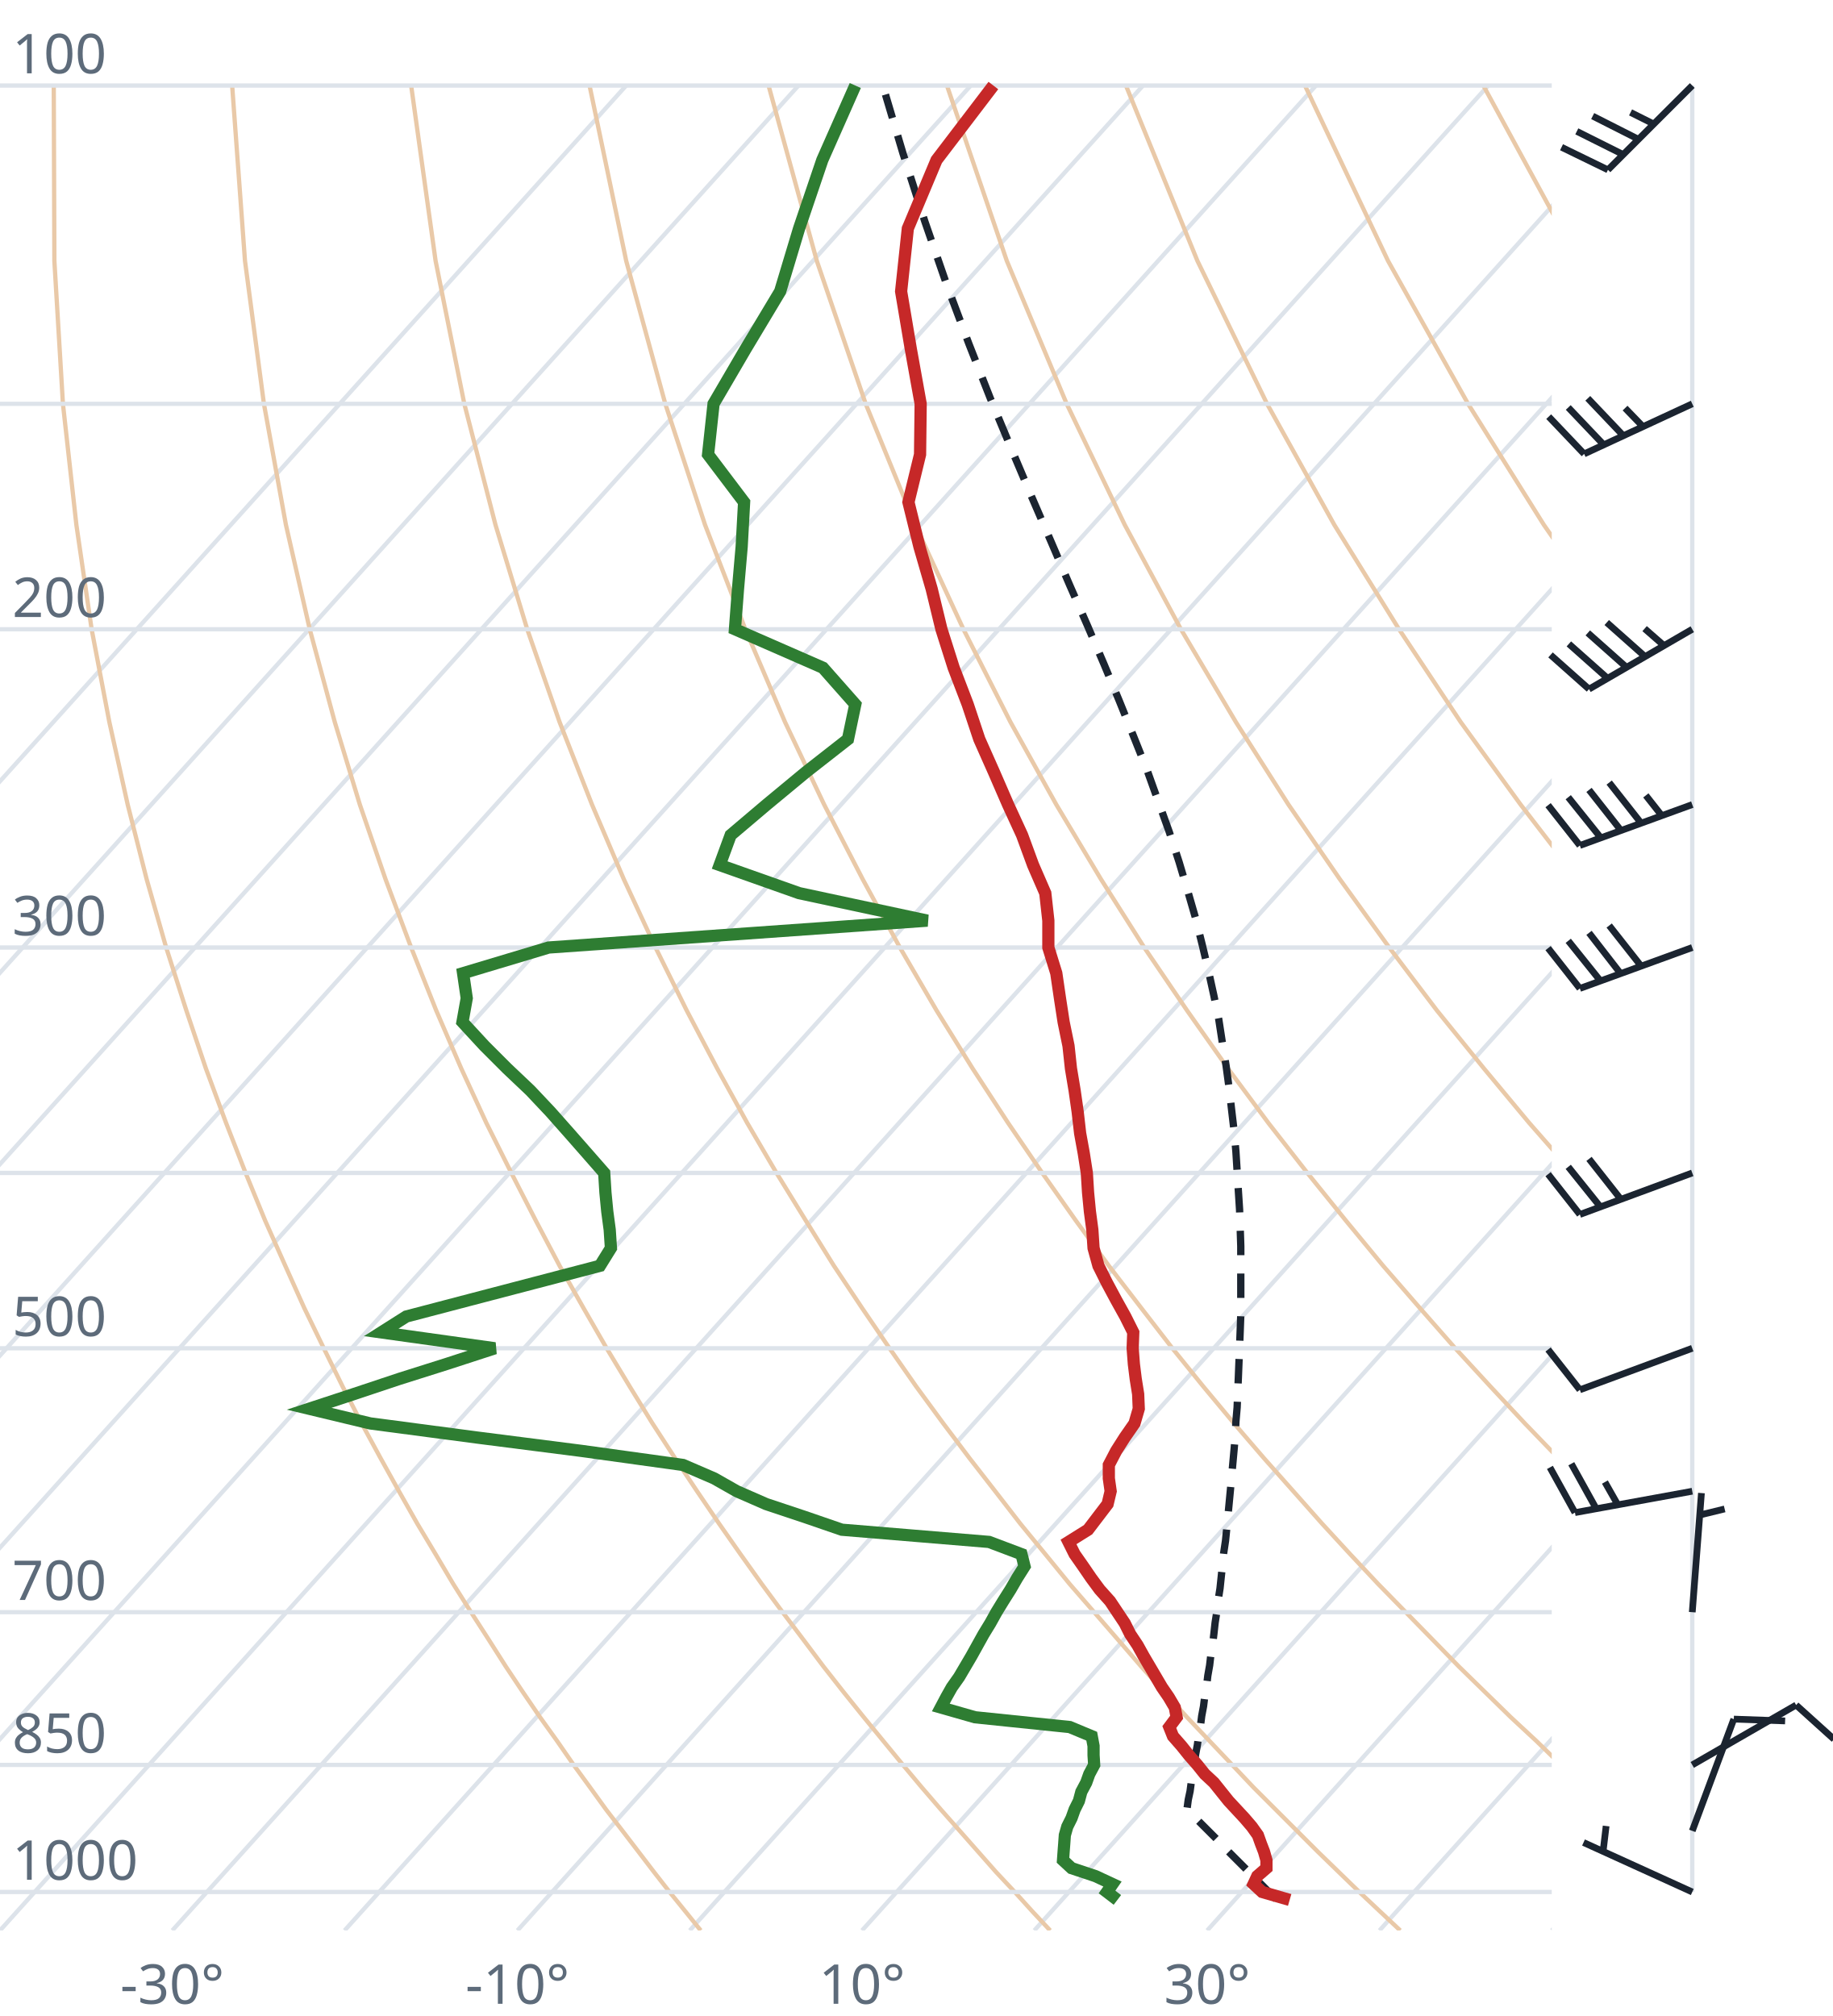
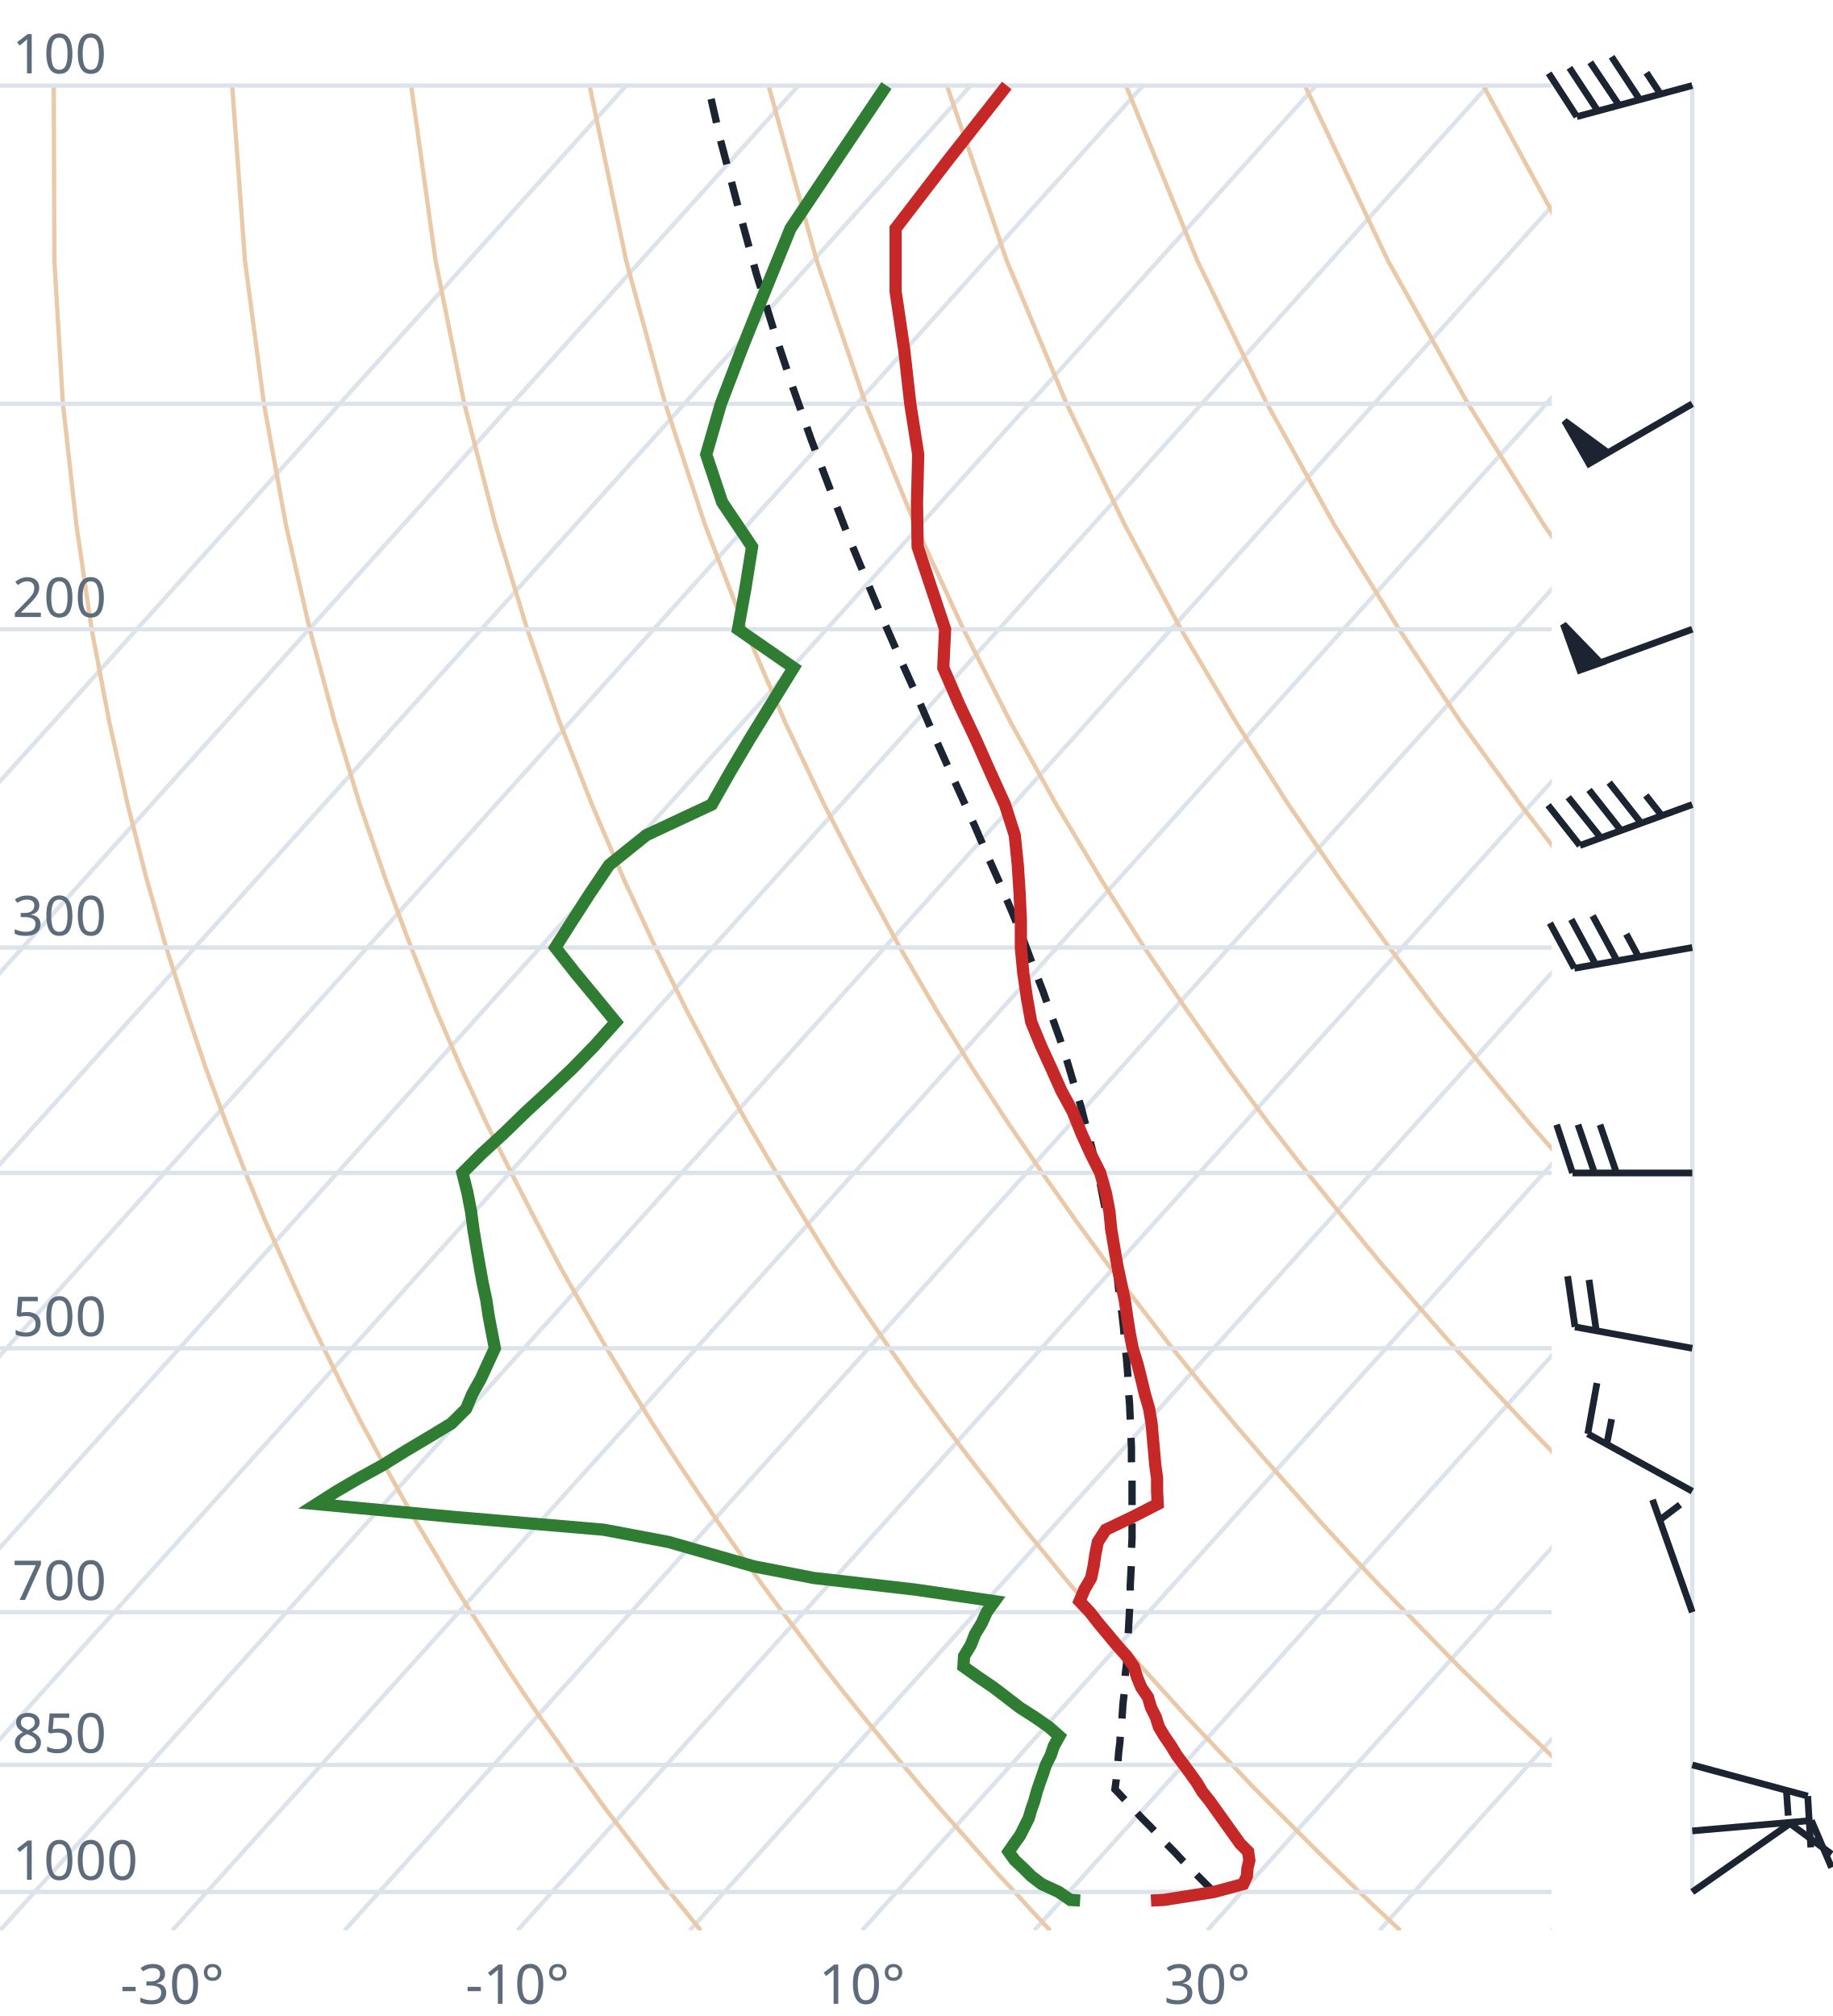
<svg xmlns="http://www.w3.org/2000/svg" viewBox="0 0 300 330" font-family="system-ui,sans-serif" font-size="9">
  <style>.g{stroke:#dde3ea;stroke-width:.7;fill:none}.ad{stroke:#e9c9a8;stroke-width:.7;fill:none}.t{stroke:#c62828;stroke-width:2;fill:none}.d{stroke:#2e7d32;stroke-width:2;fill:none}.pc{stroke:#1b2430;stroke-width:1.2;stroke-dasharray:4 3;fill:none}.barb{stroke:#1b2430;stroke-width:1.1;fill:#1b2430}text{fill:#5d6b7a}</style>
  <clipPath id="c">
    <rect x="0" y="0" width="254" height="316.0" />
  </clipPath>
  <g clip-path="url(#c)">
    <line class="g" x1="-169.3" y1="316.0" x2="102.5" y2="14.0" />
    <line class="g" x1="-141.1" y1="316.0" x2="130.7" y2="14.0" />
    <line class="g" x1="-112.9" y1="316.0" x2="158.9" y2="14.0" />
    <line class="g" x1="-84.7" y1="316.0" x2="187.1" y2="14.0" />
    <line class="g" x1="-56.4" y1="316.0" x2="215.4" y2="14.0" />
    <line class="g" x1="-28.2" y1="316.0" x2="243.6" y2="14.0" />
    <line class="g" x1="0.0" y1="316.0" x2="271.8" y2="14.0" />
    <line class="g" x1="28.2" y1="316.0" x2="300.0" y2="14.0" />
    <line class="g" x1="56.4" y1="316.0" x2="328.2" y2="14.0" />
    <line class="g" x1="84.7" y1="316.0" x2="356.5" y2="14.0" />
    <line class="g" x1="112.9" y1="316.0" x2="384.7" y2="14.0" />
    <line class="g" x1="141.1" y1="316.0" x2="412.9" y2="14.0" />
    <line class="g" x1="169.3" y1="316.0" x2="441.1" y2="14.0" />
    <line class="g" x1="197.6" y1="316.0" x2="469.4" y2="14.0" />
    <line class="g" x1="225.8" y1="316.0" x2="497.6" y2="14.0" />
    <line class="g" x1="254.0" y1="316.0" x2="525.8" y2="14.0" />
    <path class="ad" d="M114.7,316.0L112.2,312.9L109.6,309.7L107.1,306.5L104.5,303.1L101.9,299.7L99.2,296.2L96.6,292.6L93.9,288.9L91.2,285.0L88.4,281.1L85.6,277.0L82.8,272.8L80.0,268.4L77.1,263.9L74.2,259.3L71.3,254.4L68.3,249.4L65.3,244.1L62.3,238.7L59.2,233.0L56.1,227.0L53.0,220.7L49.8,214.1L46.7,207.2L43.4,199.8L40.2,192.0L37.0,183.8L33.7,174.9L30.5,165.4L27.2,155.1L24.0,143.9L20.9,131.7L17.9,118.2L15.0,103.0L12.5,85.9L10.3,66.1L8.9,42.7L8.8,14.0" />
    <path class="ad" d="M171.9,316.0L169.0,312.9L166.1,309.7L163.1,306.5L160.1,303.1L157.1,299.7L154.0,296.2L150.9,292.6L147.8,288.9L144.6,285.0L141.4,281.1L138.1,277.0L134.8,272.8L131.5,268.4L128.1,263.9L124.7,259.3L121.2,254.4L117.7,249.4L114.1,244.1L110.5,238.7L106.8,233.0L103.1,227.0L99.3,220.7L95.5,214.1L91.6,207.2L87.7,199.8L83.7,192.0L79.6,183.8L75.5,174.9L71.4,165.4L67.3,155.1L63.1,143.9L58.9,131.7L54.8,118.2L50.7,103.0L46.8,85.9L43.2,66.1L40.1,42.7L38.0,14.0" />
    <path class="ad" d="M229.2,316.0L225.9,312.9L222.5,309.7L219.2,306.5L215.7,303.1L212.3,299.7L208.8,296.2L205.2,292.6L201.7,288.9L198.0,285.0L194.3,281.1L190.6,277.0L186.8,272.8L183.0,268.4L179.1,263.9L175.1,259.3L171.1,254.4L167.0,249.4L162.9,244.1L158.7,238.7L154.4,233.0L150.0,227.0L145.6,220.7L141.1,214.1L136.5,207.2L131.9,199.8L127.1,192.0L122.3,183.8L117.4,174.9L112.4,165.4L107.3,155.1L102.1,143.9L96.9,131.7L91.6,118.2L86.3,103.0L81.1,85.9L76.0,66.1L71.3,42.7L67.3,14.0" />
    <path class="ad" d="M286.4,316.0L282.7,312.9L279.0,309.7L275.2,306.5L271.4,303.1L267.5,299.7L263.6,296.2L259.6,292.6L255.5,288.9L251.5,285.0L247.3,281.1L243.1,277.0L238.8,272.8L234.5,268.4L230.1,263.9L225.6,259.3L221.0,254.4L216.4,249.4L211.7,244.1L206.9,238.7L202.0,233.0L197.0,227.0L191.9,220.7L186.8,214.1L181.5,207.2L176.1,199.8L170.6,192.0L165.0,183.8L159.2,174.9L153.3,165.4L147.3,155.1L141.2,143.9L134.9,131.7L128.5,118.2L122.0,103.0L115.4,85.9L108.9,66.1L102.5,42.7L96.5,14.0" />
    <path class="ad" d="M343.6,316.0L339.5,312.9L335.4,309.7L331.2,306.5L327.0,303.1L322.7,299.7L318.3,296.2L313.9,292.6L309.4,288.9L304.9,285.0L300.3,281.1L295.6,277.0L290.8,272.8L286.0,268.4L281.0,263.9L276.0,259.3L270.9,254.4L265.7,249.4L260.5,244.1L255.1,238.7L249.6,233.0L244.0,227.0L238.2,220.7L232.4,214.1L226.4,207.2L220.3,199.8L214.0,192.0L207.6,183.8L201.0,174.9L194.3,165.4L187.3,155.1L180.2,143.9L172.9,131.7L165.4,118.2L157.7,103.0L149.8,85.9L141.7,66.1L133.7,42.7L125.8,14.0" />
    <path class="ad" d="M400.9,316.0L396.4,312.9L391.9,309.7L387.3,306.5L382.6,303.1L377.9,299.7L373.1,296.2L368.2,292.6L363.3,288.9L358.3,285.0L353.2,281.1L348.1,277.0L342.8,272.8L337.5,268.4L332.0,263.9L326.5,259.3L320.9,254.4L315.1,249.4L309.2,244.1L303.3,238.7L297.2,233.0L290.9,227.0L284.6,220.7L278.0,214.1L271.4,207.2L264.5,199.8L257.5,192.0L250.3,183.8L242.9,174.9L235.2,165.4L227.4,155.1L219.3,143.9L210.9,131.7L202.3,118.2L193.3,103.0L184.1,85.9L174.6,66.1L164.8,42.7L155.0,14.0" />
    <path class="ad" d="M458.1,316.0L453.2,312.9L448.3,309.7L443.3,306.5L438.2,303.1L433.1,299.7L427.9,296.2L422.6,292.6L417.2,288.9L411.7,285.0L406.2,281.1L400.5,277.0L394.8,272.8L389.0,268.4L383.0,263.9L376.9,259.3L370.8,254.4L364.5,249.4L358.0,244.1L351.5,238.7L344.8,233.0L337.9,227.0L330.9,220.7L323.7,214.1L316.3,207.2L308.7,199.8L300.9,192.0L292.9,183.8L284.7,174.9L276.2,165.4L267.4,155.1L258.3,143.9L248.9,131.7L239.1,118.2L229.0,103.0L218.4,85.9L207.4,66.1L196.0,42.7L184.3,14.0" />
    <path class="ad" d="M515.3,316.0L510.1,312.9L504.7,309.7L499.3,306.5L493.9,303.1L488.3,299.7L482.7,296.2L476.9,292.6L471.1,288.9L465.2,285.0L459.2,281.1L453.0,277.0L446.8,272.8L440.5,268.4L434.0,263.9L427.4,259.3L420.7,254.4L413.8,249.4L406.8,244.1L399.7,238.7L392.4,233.0L384.9,227.0L377.2,220.7L369.3,214.1L361.2,207.2L352.9,199.8L344.4,192.0L335.6,183.8L326.5,174.9L317.1,165.4L307.4,155.1L297.4,143.9L286.9,131.7L276.0,118.2L264.6,103.0L252.7,85.9L240.3,66.1L227.2,42.7L213.6,14.0" />
    <path class="ad" d="M572.6,316.0L566.9,312.9L561.2,309.7L555.4,306.5L549.5,303.1L543.5,299.7L537.4,296.2L531.3,292.6L525.0,288.9L518.6,285.0L512.1,281.1L505.5,277.0L498.8,272.8L491.9,268.4L485.0,263.9L477.9,259.3L470.6,254.4L463.2,249.4L455.6,244.1L447.9,238.7L439.9,233.0L431.8,227.0L423.5,220.7L415.0,214.1L406.2,207.2L397.2,199.8L387.9,192.0L378.3,183.8L368.4,174.9L358.1,165.4L347.5,155.1L336.4,143.9L324.9,131.7L312.9,118.2L300.3,103.0L287.1,85.9L273.1,66.1L258.4,42.7L242.8,14.0" />
    <path class="ad" d="M629.8,316.0L623.8,312.9L617.6,309.7L611.4,306.5L605.1,303.1L598.7,299.7L592.2,296.2L585.6,292.6L578.9,288.9L572.0,285.0L565.1,281.1L558.0,277.0L550.8,272.8L543.4,268.4L536.0,263.9L528.3,259.3L520.5,254.4L512.5,249.4L504.4,244.1L496.1,238.7L487.5,233.0L478.8,227.0L469.8,220.7L460.6,214.1L451.1,207.2L441.4,199.8L431.3,192.0L420.9,183.8L410.2,174.9L399.1,165.4L387.5,155.1L375.5,143.9L362.9,131.7L349.8,118.2L335.9,103.0L321.4,85.9L306.0,66.1L289.6,42.7L272.1,14.0" />
    <line class="g" x1="0" y1="309.7" x2="254" y2="309.7" />
    <line class="g" x1="0" y1="288.9" x2="254" y2="288.9" />
    <line class="g" x1="0" y1="263.9" x2="254" y2="263.9" />
    <line class="g" x1="0" y1="220.7" x2="254" y2="220.7" />
    <line class="g" x1="0" y1="192.0" x2="254" y2="192.0" />
    <line class="g" x1="0" y1="155.1" x2="254" y2="155.1" />
    <line class="g" x1="0" y1="103.0" x2="254" y2="103.0" />
    <line class="g" x1="0" y1="66.1" x2="254" y2="66.1" />
    <line class="g" x1="0" y1="14.0" x2="254" y2="14.0" />
-     <path class="pc" d="M208.9,310.9L207.6,309.6L206.3,308.3L205.0,307.0L203.7,305.7L202.4,304.4L201.0,303.0L199.7,301.6L198.4,300.3L197.0,298.9L195.6,297.5L194.3,296.1L194.3,296.1L194.5,294.6L194.8,293.2L195.0,291.7L195.3,290.2L195.5,288.7L195.7,287.2L196.0,285.6L196.2,284.1L196.5,282.5L196.7,280.9L197.0,279.3L197.2,277.7L197.5,276.0L197.7,274.3L198.0,272.6L198.2,270.9L198.5,269.1L198.7,267.4L198.9,265.6L199.2,263.7L199.4,261.9L199.7,260.0L199.9,258.1L200.1,256.2L200.3,254.2L200.6,252.2L200.8,250.2L201.0,248.1L201.2,246.0L201.4,243.9L201.6,241.7L201.8,239.5L202.0,237.3L202.2,235.0L202.3,232.7L202.5,230.4L202.6,227.9L202.7,225.5L202.8,223.0L202.9,220.5L203.0,217.9L203.1,215.2L203.1,212.5L203.1,209.7L203.1,206.9L203.1,204.0L203.0,201.0L202.9,198.0L202.7,194.9L202.5,191.7L202.3,188.5L202.0,185.1L201.6,181.7L201.2,178.2L200.7,174.5L200.1,170.8L199.5,166.9L198.7,163.0L197.8,158.9L196.8,154.7L195.7,150.3L194.4,145.8L193.0,141.1L191.4,136.2L189.6,131.2L187.7,125.9L185.5,120.4L183.2,114.7L180.7,108.7L178.0,102.4L175.1,95.8L172.1,88.8L168.9,81.4L165.6,73.6L162.1,65.2L158.6,56.3L155.0,46.7L151.4,36.3L147.8,25.1L144.5,14.0" />
-     <path class="t" d="M211.1,311.0L206.6,309.7L205.2,308.4L205.8,307.1L207.3,305.8L207.3,304.5L206.9,303.1L206.4,301.8L205.9,300.4L204.9,299.0L203.7,297.6L202.4,296.2L201.1,294.8L199.9,293.3L198.7,291.8L197.2,290.4L196.0,288.9L194.6,287.3L193.4,285.8L192.0,284.2L191.4,282.7L192.6,281.1L192.3,279.5L191.3,277.8L190.2,276.2L189.2,274.5L188.2,272.8L187.2,271.1L186.2,269.3L185.0,267.5L184.1,265.7L182.9,263.9L181.7,262.1L180.0,260.2L178.6,258.3L177.3,256.4L175.9,254.4L174.9,252.4L178.1,250.4L179.7,248.3L181.3,246.2L181.8,244.1L181.5,242.0L181.5,239.8L182.7,237.5L184.1,235.3L185.7,233.0L186.4,230.6L186.3,228.2L185.9,225.7L185.6,223.3L185.4,220.7L185.5,218.1L184.2,215.5L182.7,212.8L181.2,210.0L179.8,207.2L179.0,204.3L178.8,201.3L178.4,198.3L178.1,195.2L177.9,192.0L177.4,188.8L176.8,185.5L176.4,182.0L175.9,178.5L175.3,174.9L174.9,171.2L174.1,167.3L173.5,163.4L172.9,159.3L171.6,155.1L171.6,150.7L171.1,146.2L169.1,141.6L167.3,136.7L165.0,131.7L162.7,126.4L160.3,121.0L158.4,115.3L156.1,109.3L154.1,103.0L152.5,96.4L150.5,89.5L148.7,82.2L150.6,74.4L150.7,66.1L149.1,57.2L147.5,47.7L148.6,37.4L153.3,26.2L162.6,14.0" />
-     <path class="d" d="M182.9,311.0L181.2,309.7L182.1,308.4L179.3,307.1L175.4,305.8L174.0,304.5L174.1,303.1L174.2,301.8L174.3,300.4L174.7,299.0L175.4,297.6L175.9,296.2L176.6,294.8L177.0,293.3L177.8,291.8L178.3,290.4L179.1,288.9L179.0,287.3L179.0,285.8L178.7,284.2L175.1,282.7L159.6,281.1L154.0,279.5L154.9,277.8L155.8,276.2L157.0,274.5L158.0,272.8L159.0,271.1L160.0,269.3L161.0,267.5L162.1,265.7L163.1,263.9L164.2,262.1L165.4,260.2L166.5,258.3L167.7,256.4L167.2,254.4L161.9,252.4L137.8,250.4L131.7,248.3L125.4,246.2L120.6,244.1L116.9,242.0L111.8,239.8L95.2,237.5L78.0,235.3L60.6,233.0L50.6,230.6L57.9,228.2L65.4,225.7L73.0,223.3L81.0,220.7L62.4,218.1L66.5,215.5L76.8,212.8L87.5,210.0L98.2,207.2L100.0,204.3L99.8,201.3L99.4,198.3L99.1,195.2L98.9,192.0L96.1,188.8L93.2,185.5L90.1,182.0L86.8,178.5L83.0,174.9L79.3,171.2L75.7,167.3L76.4,163.4L75.8,159.3L89.8,155.1L151.8,150.7L130.8,146.2L117.8,141.6L119.6,136.7L125.5,131.7L131.9,126.4L138.8,121.0L140.0,115.3L134.7,109.3L120.3,103.0L120.8,96.4L121.4,89.5L121.8,82.2L115.9,74.4L116.8,66.1L122.0,57.2L127.7,47.7L130.8,37.4L134.6,26.2L140.0,14.0" />
+     <path class="pc" d="M198.7,309.7L197.4,308.4L196.1,307.1L194.8,305.8L193.5,304.5L192.2,303.1L190.9,301.8L189.6,300.4L188.3,299.0L186.9,297.6L185.6,296.2L184.3,294.8L182.9,293.3L182.5,292.9L182.7,291.4L182.8,289.9L183.0,288.4L183.1,286.9L183.3,285.3L183.4,283.8L183.6,282.2L183.7,280.6L183.8,279.0L184.0,277.3L184.1,275.7L184.2,274.0L184.4,272.3L184.5,270.5L184.6,268.8L184.7,267.0L184.8,265.2L184.9,263.4L185.0,261.5L185.0,259.6L185.1,257.7L185.2,255.8L185.2,253.8L185.3,251.8L185.3,249.8L185.3,247.7L185.3,245.6L185.3,243.5L185.3,241.3L185.2,239.1L185.2,236.9L185.1,234.6L185.0,232.3L184.9,229.9L184.7,227.5L184.6,225.0L184.4,222.5L184.1,219.9L183.9,217.3L183.6,214.7L183.2,212.0L182.9,209.2L182.4,206.3L182.0,203.4L181.4,200.5L180.8,197.4L180.2,194.3L179.5,191.1L178.7,187.8L177.8,184.5L176.9,181.0L175.8,177.5L174.7,173.8L173.5,170.1L172.1,166.2L170.7,162.2L169.1,158.1L167.5,153.8L165.7,149.4L163.8,144.9L161.7,140.2L159.6,135.3L157.3,130.2L154.9,124.9L152.4,119.3L149.9,113.5L147.2,107.5L144.4,101.1L141.6,94.4L138.7,87.4L135.8,79.9L132.8,72.0L129.8,63.5L126.8,54.5L123.8,44.8L120.9,34.2L117.9,22.8L115.9,14.0" />
+     <path class="t" d="M188.4,311.1L190.5,311.0L198.7,309.7L203.5,308.4L204.1,307.1L204.2,305.8L204.5,304.5L204.3,303.1L203.0,301.8L202.0,300.4L201.0,299.0L200.0,297.6L199.0,296.2L198.0,294.8L196.8,293.3L195.9,291.8L194.9,290.4L193.8,288.9L192.6,287.3L191.7,285.8L190.6,284.2L189.7,282.7L189.2,281.1L188.4,279.5L187.9,277.8L186.8,276.2L186.1,274.5L185.6,272.8L184.4,271.1L182.8,269.3L181.3,267.5L179.8,265.7L178.4,263.9L176.7,262.1L177.5,260.2L178.6,258.3L179.0,256.4L179.3,254.4L179.7,252.4L181.0,250.4L185.4,248.3L189.5,246.2L189.4,244.1L189.4,242.0L189.1,239.8L188.9,237.5L188.7,235.3L188.5,233.0L188.1,230.6L187.4,228.2L186.8,225.7L186.2,223.3L185.4,220.7L184.9,218.1L184.5,215.5L184.1,212.8L183.5,210.0L182.9,207.2L182.4,204.3L181.9,201.3L181.6,198.3L181.0,195.2L180.1,192.0L178.5,188.8L177.0,185.5L175.6,182.0L173.7,178.5L172.1,174.9L170.4,171.2L168.8,167.3L168.1,163.4L167.5,159.3L167.1,155.1L167.1,150.7L166.9,146.2L166.6,141.6L166.1,136.7L164.5,131.7L162.1,126.4L159.7,121.0L157.0,115.3L154.4,109.3L154.7,103.0L152.5,96.4L150.2,89.5L150.1,82.2L150.3,74.4L149.0,66.1L148.0,57.2L146.6,47.7L146.6,37.4L155.2,26.2L164.8,14.0" />
+     <path class="d" d="M176.8,311.1L175.2,311.0L173.3,309.7L170.5,308.4L168.8,307.1L167.5,305.8L166.1,304.5L165.1,303.1L166.0,301.8L167.0,300.4L167.7,299.0L168.4,297.6L168.8,296.2L169.3,294.8L169.7,293.3L170.2,291.8L170.7,290.4L171.2,288.9L172.0,287.3L172.5,285.8L173.4,284.2L171.7,282.7L169.4,281.1L166.9,279.5L164.7,277.8L162.6,276.2L160.1,274.5L157.7,272.8L157.8,271.1L158.9,269.3L159.6,267.5L160.7,265.7L161.5,263.9L162.8,262.1L149.8,260.2L133.2,258.3L123.4,256.4L116.4,254.4L109.4,252.4L98.8,250.4L74.2,248.3L51.8,246.2L55.1,244.1L58.7,242.0L62.7,239.8L66.4,237.5L70.1,235.3L73.9,233.0L76.3,230.6L77.3,228.2L78.7,225.7L79.8,223.3L81.0,220.7L80.5,218.1L80.0,215.5L79.6,212.8L79.0,210.0L78.5,207.2L78.0,204.3L77.5,201.3L77.1,198.3L76.5,195.2L75.7,192.0L78.9,188.8L82.5,185.5L86.1,182.0L89.9,178.5L93.7,174.9L97.3,171.2L100.8,167.3L97.6,163.4L94.2,159.3L90.9,155.1L93.7,150.7L96.6,146.2L99.7,141.6L105.8,136.7L116.5,131.7L119.5,126.4L122.7,121.0L126.2,115.3L129.9,109.3L120.8,103.0L122.0,96.4L123.1,89.5L118.2,82.2L115.6,74.4L118.0,66.1L121.4,57.2L125.2,47.7L129.4,37.4L136.9,26.2L145.1,14.0" />
  </g>
  <text x="2" y="307.7">1000</text>
  <text x="2" y="286.9">850</text>
  <text x="2" y="261.9">700</text>
  <text x="2" y="218.7">500</text>
  <text x="2" y="153.1">300</text>
  <text x="2" y="101.0">200</text>
  <text x="2" y="12.0">100</text>
  <text x="28.2" y="328" text-anchor="middle">-30°</text>
  <text x="84.7" y="328" text-anchor="middle">-10°</text>
  <text x="141.1" y="328" text-anchor="middle">10°</text>
  <text x="197.6" y="328" text-anchor="middle">30°</text>
  <line class="g" x1="277.0" y1="309.7" x2="277.0" y2="14.0" />
-   <path class="barb" d="M277.0,309.7L259.2,301.6M262.4,303.1L262.9,298.9" />
-   <path class="barb" d="M277.0,299.7L283.8,281.4M283.8,281.4L292.2,281.7" />
-   <path class="barb" d="M277.0,288.9L294.0,279.1M294.0,279.1L300.2,284.7" />
-   <path class="barb" d="M277.0,263.9L278.5,244.4M278.2,248.0L282.3,247.0" />
-   <path class="barb" d="M277.0,244.1L257.8,247.6M257.8,247.6L253.7,240.2M261.3,247.0L257.2,239.6M264.8,246.3L262.7,242.6" />
-   <path class="barb" d="M277.0,220.7L258.6,227.5M258.6,227.5L253.4,220.9" />
-   <path class="barb" d="M277.0,192.0L258.6,198.8M258.6,198.8L253.4,192.2M262.0,197.6L256.7,191.0M265.3,196.3L260.1,189.7" />
-   <path class="barb" d="M277.0,155.1L258.6,161.8M258.6,161.8L253.4,155.2M262.0,160.6L256.7,154.0M265.3,159.4L260.1,152.7M268.6,158.1L263.4,151.5" />
+   <path class="barb" d="M277.0,309.7L293.0,298.5M293.0,298.5L299.8,303.5" />
+   <path class="barb" d="M277.0,299.7L296.5,298.0M296.5,298.0L299.8,305.7" />
+   <path class="barb" d="M277.0,288.9L295.9,294.0M295.9,294.0L296.4,302.4M292.4,293.0L292.7,297.2" />
+   <path class="barb" d="M277.0,263.9L270.5,245.5M271.7,248.8L275.0,246.3" />
+   <path class="barb" d="M277.0,244.1L259.9,234.7M259.9,234.7L261.4,226.4M263.0,236.4L263.8,232.3" />
+   <path class="barb" d="M277.0,220.7L257.8,217.2M257.8,217.2L256.6,208.9M261.3,217.9L260.1,209.5" />
+   <path class="barb" d="M277.0,192.0L257.4,192.0M257.4,192.0L254.8,184.1M261.0,192.0L258.3,184.1M264.6,192.0L261.9,184.1" />
+   <path class="barb" d="M277.0,155.1L257.7,158.5M257.7,158.5L253.7,151.1M261.2,157.9L257.2,150.5M264.7,157.3L260.7,149.9M268.2,156.6L266.2,152.9" />
  <path class="barb" d="M277.0,131.7L258.6,138.4M258.6,138.4L253.4,131.8M262.0,137.1L256.7,130.5M265.3,135.9L260.1,129.3M268.6,134.7L263.4,128.1M272.0,133.5L269.4,130.2" />
-   <path class="barb" d="M277.0,103.0L260.1,112.8M260.1,112.8L253.8,107.2M263.1,111.0L256.8,105.4M266.2,109.2L259.9,103.6M269.3,107.5L263.0,101.9M272.4,105.7L269.2,102.9" />
-   <path class="barb" d="M277.0,66.1L259.3,74.3M259.3,74.3L253.5,68.2M262.5,72.8L256.7,66.7M265.7,71.3L259.9,65.2M268.9,69.8L266.0,66.8" />
-   <path class="barb" d="M277.0,14.0L263.2,27.8M263.2,27.8L255.6,24.1M265.7,25.3L258.1,21.5M268.2,22.8L260.7,19.0M270.7,20.3L266.9,18.4" />
+   <path class="barb" d="M277.0,103.0L258.6,109.7M258.6,109.7L255.9,102.2L262.0,108.5Z" />
+   <path class="barb" d="M277.0,66.1L260.1,75.9M260.1,75.9L256.1,68.9L263.2,74.1Z" />
+   <path class="barb" d="M277.0,14.0L258.1,19.1M258.1,19.1L253.5,12.0M261.5,18.1L256.9,11.1M265.0,17.2L260.3,10.2M268.4,16.3L263.8,9.3M271.8,15.4L269.5,11.9" />
</svg>
